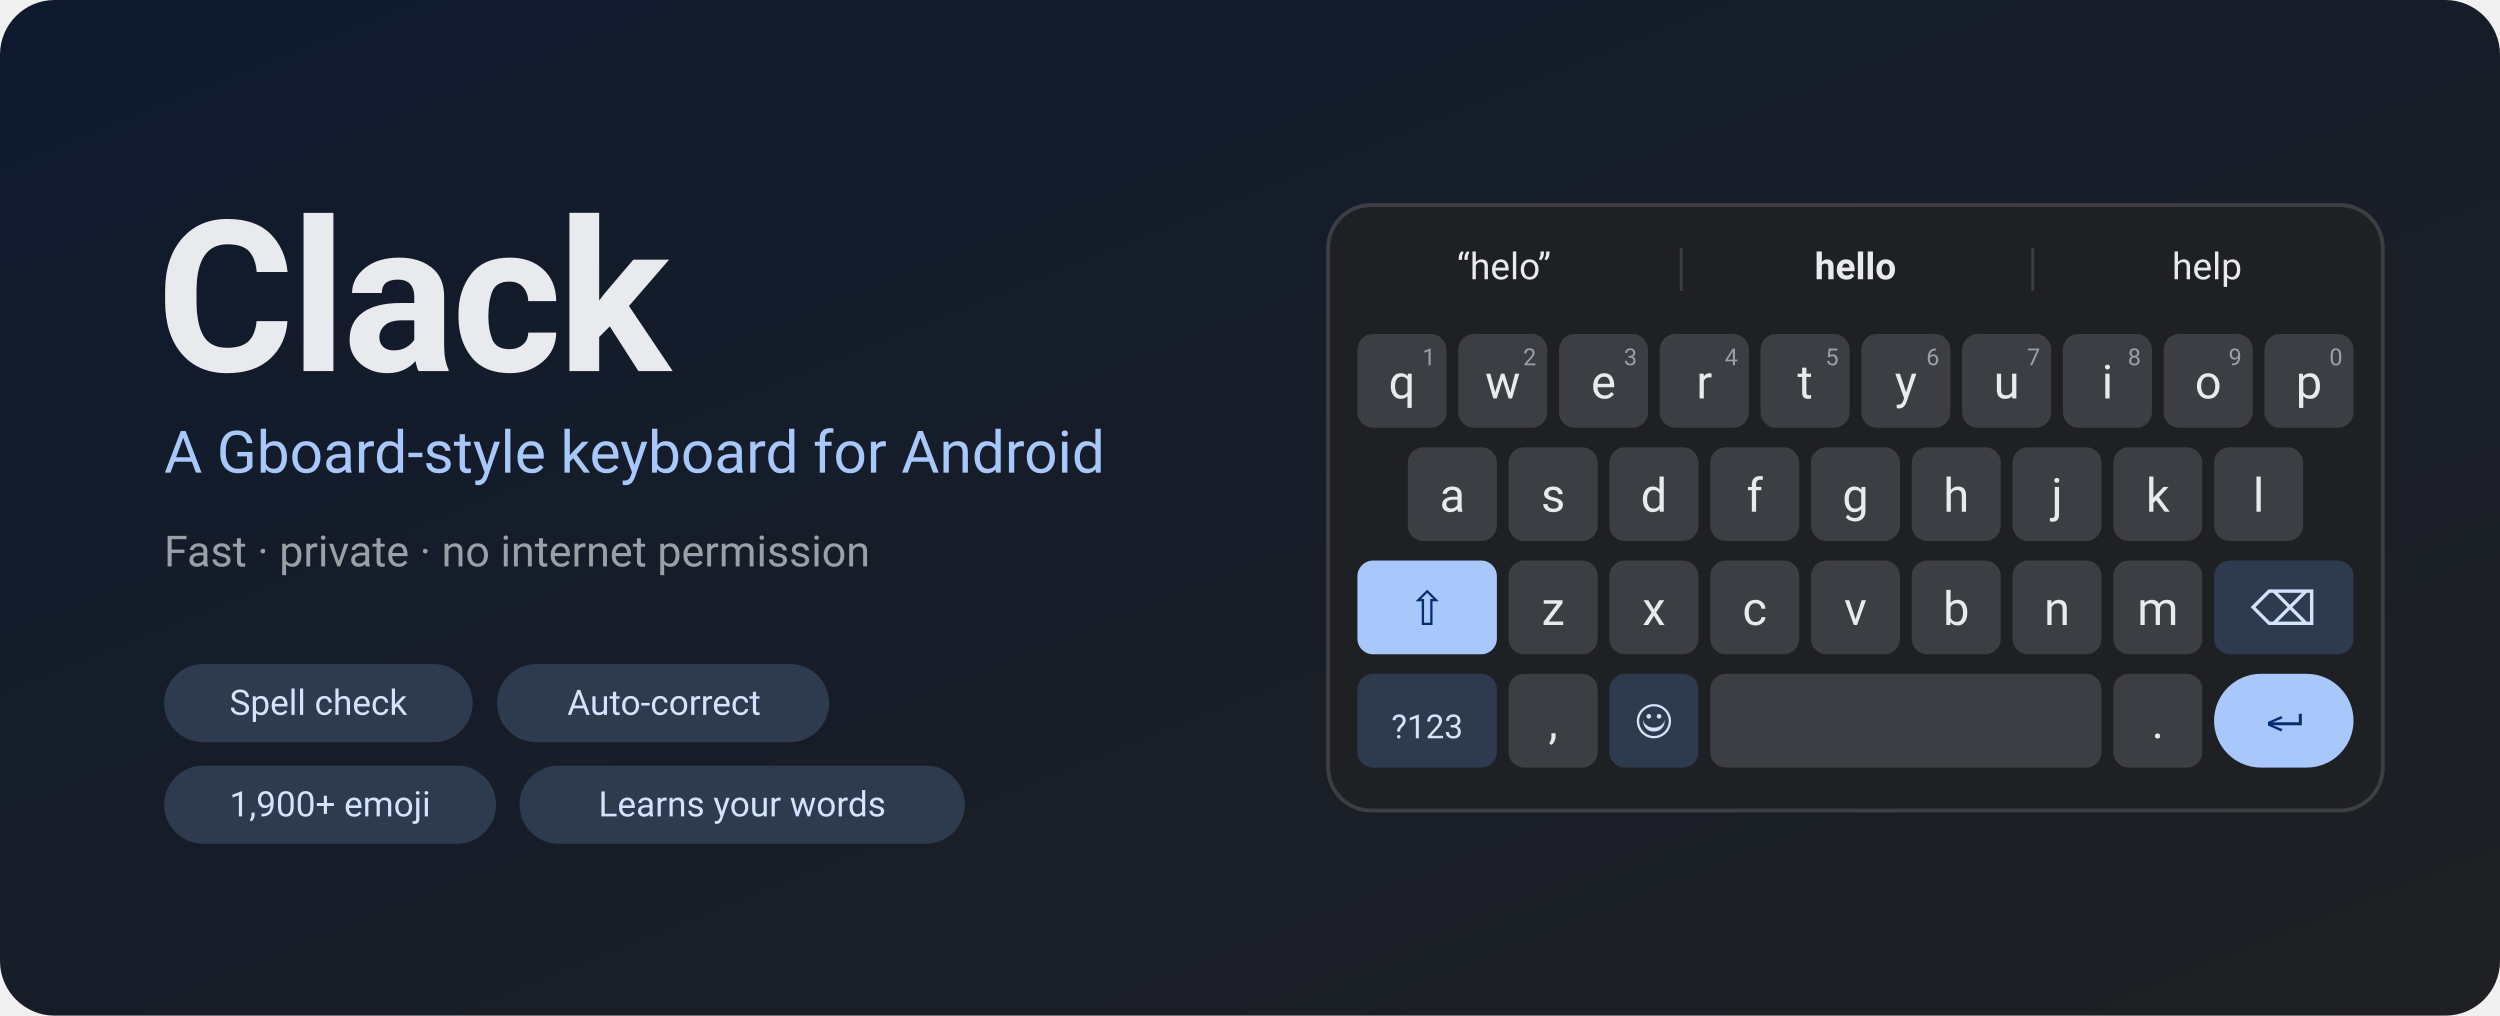
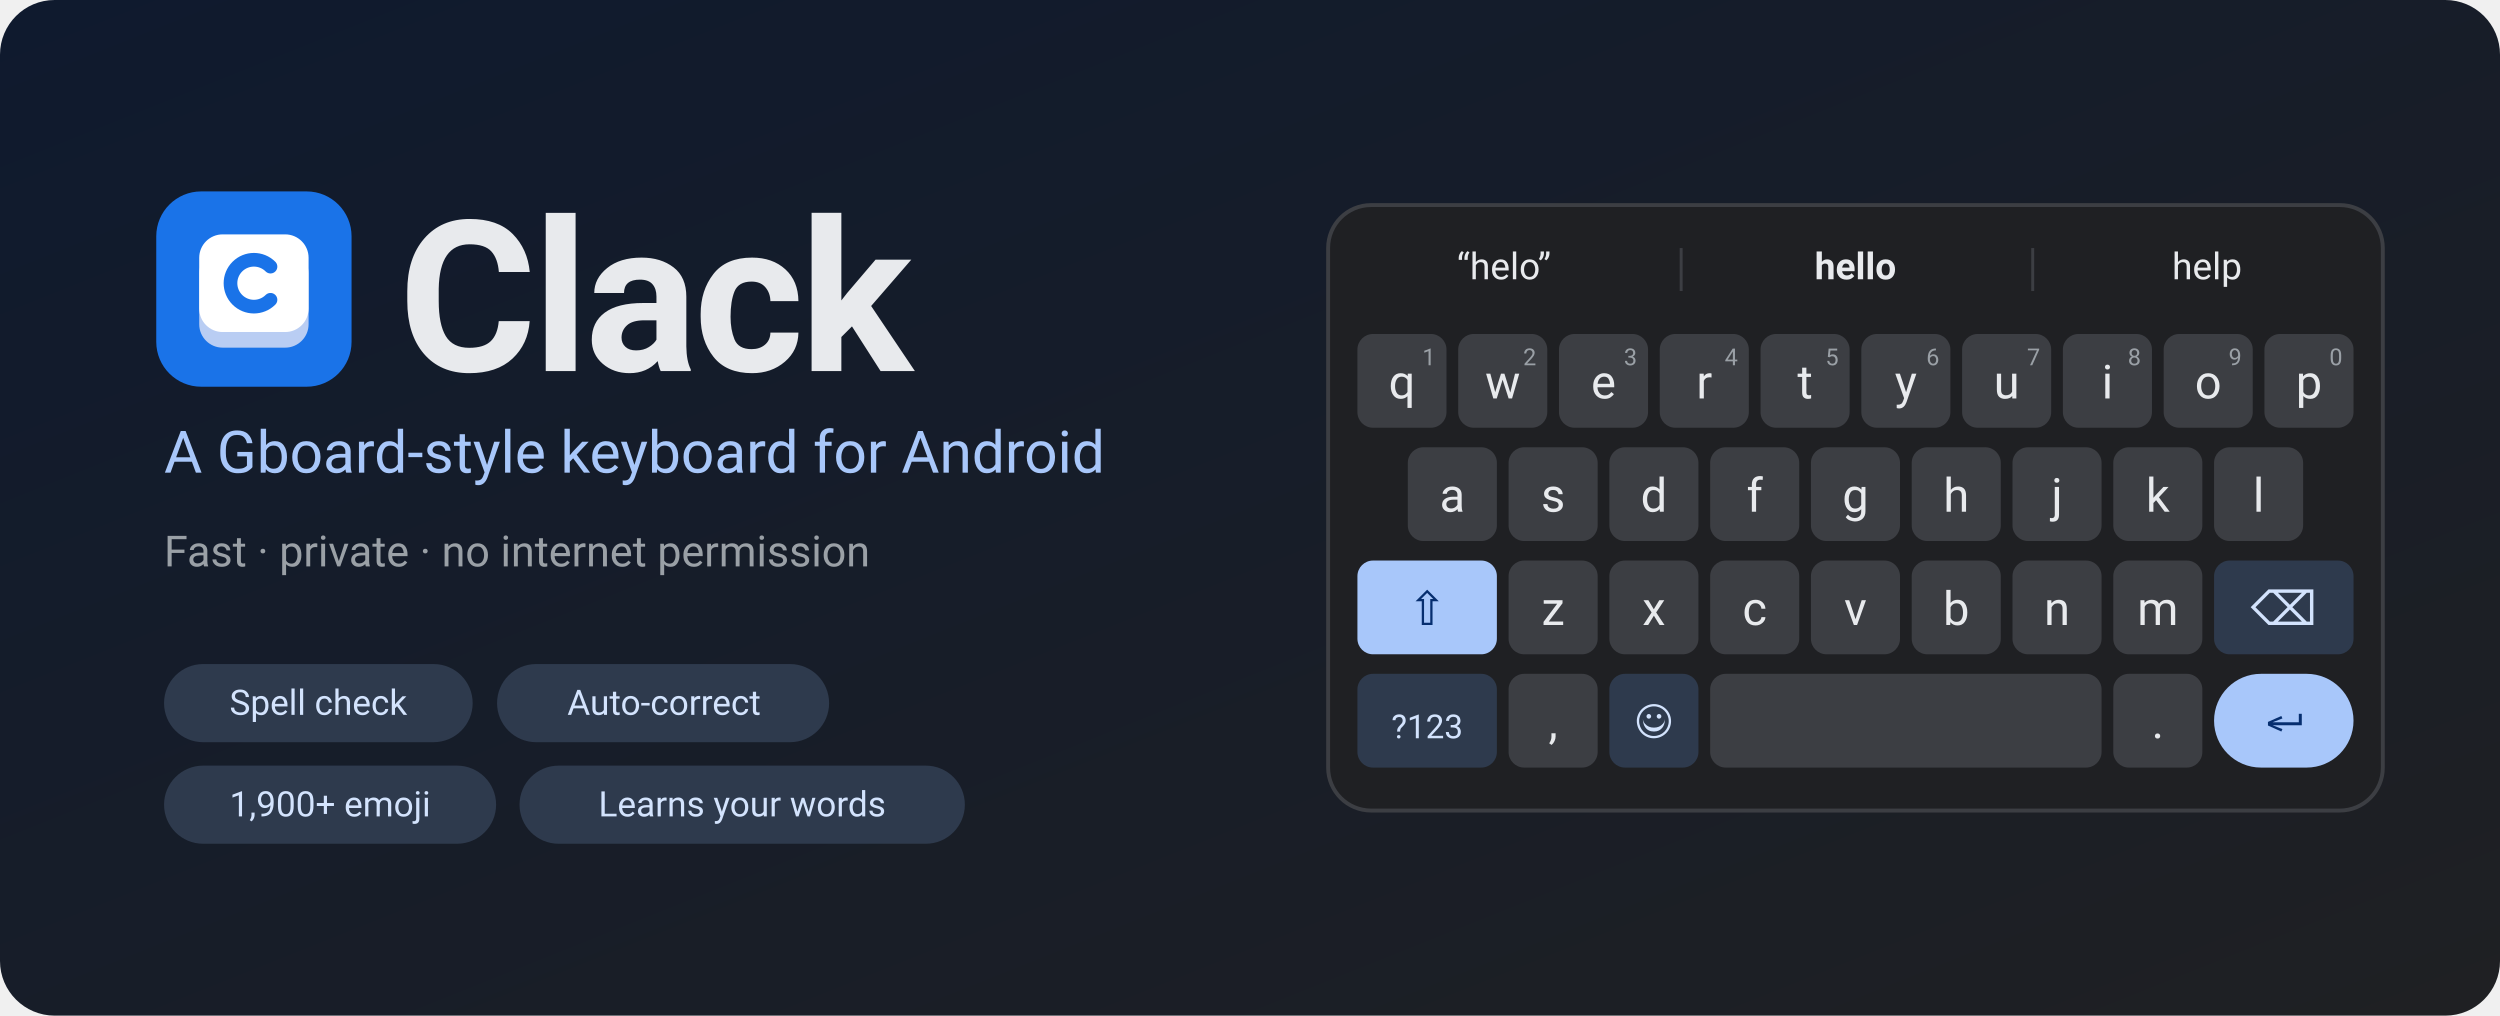
<svg xmlns="http://www.w3.org/2000/svg" width="1280" height="520" viewBox="0 0 1280 520">
  <defs>
    <linearGradient id="bg" x1="0" y1="0" x2="1" y2="1">
      <stop offset="0" stop-color="#0f1a2e" />
      <stop offset="1" stop-color="#1f2023" />
    </linearGradient>
  </defs>
  <rect width="1280" height="520" rx="28" fill="url(#bg)" />
-   <text x="80" y="190" font-family="Segoe UI, Roboto, Helvetica, Arial, sans-serif" font-size="108" font-weight="700" fill="#e8eaed" letter-spacing="-2">Clack</text>
+   <g transform="translate(80 98)">
+     <rect width="100" height="100" rx="23" fill="#1A73E8" />
+     <rect x="22" y="30" width="56" height="50" rx="12" fill="#B9CDF3" />
+     <rect x="22" y="22" width="56" height="50" rx="12" fill="#FFFFFF" />
+     <path d="M58.49 38.51 A12 12 0 1 0 58.49 55.49" fill="none" stroke="#1A73E8" stroke-width="7" stroke-linecap="round" />
+   </g>
+   <text x="204" y="190" font-family="Segoe UI, Roboto, Helvetica, Arial, sans-serif" font-size="108" font-weight="700" fill="#e8eaed" letter-spacing="-2">Clack</text>
  <text x="84" y="242" font-family="Segoe UI, Roboto, Helvetica, Arial, sans-serif" font-size="30" fill="#a8c7fa">A Gboard-style keyboard for Android</text>
  <text x="84" y="290" font-family="Segoe UI, Roboto, Helvetica, Arial, sans-serif" font-size="22" fill="#9aa0a6">Fast · private · no internet permission</text>
  <rect x="84" y="340" width="158" height="40" rx="20" fill="#2e3a4d" />
  <text x="163" y="366" text-anchor="middle" font-family="Segoe UI, Roboto, Helvetica, Arial, sans-serif" font-size="18" fill="#d3e3fd">Spell check</text>
  <rect x="254.5" y="340" width="170" height="40" rx="20" fill="#2e3a4d" />
  <text x="340" y="366" text-anchor="middle" font-family="Segoe UI, Roboto, Helvetica, Arial, sans-serif" font-size="18" fill="#d3e3fd">Auto-correct</text>
  <rect x="84" y="392" width="170" height="40" rx="20" fill="#2e3a4d" />
  <text x="169" y="418" text-anchor="middle" font-family="Segoe UI, Roboto, Helvetica, Arial, sans-serif" font-size="18" fill="#d3e3fd">1,900+ emoji</text>
  <rect x="266.0" y="392" width="228" height="40" rx="20" fill="#2e3a4d" />
  <text x="380" y="418" text-anchor="middle" font-family="Segoe UI, Roboto, Helvetica, Arial, sans-serif" font-size="18" fill="#d3e3fd">Learns your words</text>
  <rect x="680" y="105" width="540" height="310" rx="22" fill="#1f2023" stroke="#3c3e43" stroke-width="2" />
  <text x="770" y="143" text-anchor="middle" font-family="Segoe UI, Roboto, Helvetica, Arial, sans-serif" font-size="19" font-weight="400" fill="#e8eaed">“helo”</text>
  <text x="950" y="143" text-anchor="middle" font-family="Segoe UI, Roboto, Helvetica, Arial, sans-serif" font-size="19" font-weight="700" fill="#e8eaed">hello</text>
  <rect x="860" y="127" width="1.5" height="22" fill="#3c3e43" />
  <text x="1130" y="143" text-anchor="middle" font-family="Segoe UI, Roboto, Helvetica, Arial, sans-serif" font-size="19" font-weight="400" fill="#e8eaed">help</text>
  <rect x="1040" y="127" width="1.5" height="22" fill="#3c3e43" />
  <rect x="695.0" y="171.0" width="45.6" height="48" rx="8" fill="#3c3e43" />
  <text x="717.8" y="204.0" text-anchor="middle" font-family="Segoe UI, Roboto, Helvetica, Arial, sans-serif" font-size="24" fill="#e8eaed">q</text>
  <text x="731.6" y="187.0" text-anchor="middle" font-family="Segoe UI, Roboto, Helvetica, Arial, sans-serif" font-size="12" fill="#9aa0a6">1</text>
  <rect x="746.6" y="171.0" width="45.6" height="48" rx="8" fill="#3c3e43" />
  <text x="769.4" y="204.0" text-anchor="middle" font-family="Segoe UI, Roboto, Helvetica, Arial, sans-serif" font-size="24" fill="#e8eaed">w</text>
  <text x="783.2" y="187.0" text-anchor="middle" font-family="Segoe UI, Roboto, Helvetica, Arial, sans-serif" font-size="12" fill="#9aa0a6">2</text>
  <rect x="798.2" y="171.0" width="45.6" height="48" rx="8" fill="#3c3e43" />
  <text x="821.0" y="204.0" text-anchor="middle" font-family="Segoe UI, Roboto, Helvetica, Arial, sans-serif" font-size="24" fill="#e8eaed">e</text>
  <text x="834.8" y="187.0" text-anchor="middle" font-family="Segoe UI, Roboto, Helvetica, Arial, sans-serif" font-size="12" fill="#9aa0a6">3</text>
  <rect x="849.8" y="171.0" width="45.6" height="48" rx="8" fill="#3c3e43" />
  <text x="872.6" y="204.0" text-anchor="middle" font-family="Segoe UI, Roboto, Helvetica, Arial, sans-serif" font-size="24" fill="#e8eaed">r</text>
  <text x="886.4" y="187.0" text-anchor="middle" font-family="Segoe UI, Roboto, Helvetica, Arial, sans-serif" font-size="12" fill="#9aa0a6">4</text>
  <rect x="901.4" y="171.0" width="45.6" height="48" rx="8" fill="#3c3e43" />
  <text x="924.2" y="204.0" text-anchor="middle" font-family="Segoe UI, Roboto, Helvetica, Arial, sans-serif" font-size="24" fill="#e8eaed">t</text>
  <text x="938.0" y="187.0" text-anchor="middle" font-family="Segoe UI, Roboto, Helvetica, Arial, sans-serif" font-size="12" fill="#9aa0a6">5</text>
  <rect x="953.0" y="171.0" width="45.6" height="48" rx="8" fill="#3c3e43" />
  <text x="975.8" y="204.0" text-anchor="middle" font-family="Segoe UI, Roboto, Helvetica, Arial, sans-serif" font-size="24" fill="#e8eaed">y</text>
  <text x="989.6" y="187.0" text-anchor="middle" font-family="Segoe UI, Roboto, Helvetica, Arial, sans-serif" font-size="12" fill="#9aa0a6">6</text>
  <rect x="1004.6" y="171.0" width="45.6" height="48" rx="8" fill="#3c3e43" />
  <text x="1027.4" y="204.0" text-anchor="middle" font-family="Segoe UI, Roboto, Helvetica, Arial, sans-serif" font-size="24" fill="#e8eaed">u</text>
  <text x="1041.2" y="187.0" text-anchor="middle" font-family="Segoe UI, Roboto, Helvetica, Arial, sans-serif" font-size="12" fill="#9aa0a6">7</text>
  <rect x="1056.2" y="171.0" width="45.6" height="48" rx="8" fill="#3c3e43" />
  <text x="1079.0" y="204.0" text-anchor="middle" font-family="Segoe UI, Roboto, Helvetica, Arial, sans-serif" font-size="24" fill="#e8eaed">i</text>
  <text x="1092.8" y="187.0" text-anchor="middle" font-family="Segoe UI, Roboto, Helvetica, Arial, sans-serif" font-size="12" fill="#9aa0a6">8</text>
  <rect x="1107.8" y="171.0" width="45.6" height="48" rx="8" fill="#3c3e43" />
  <text x="1130.6" y="204.0" text-anchor="middle" font-family="Segoe UI, Roboto, Helvetica, Arial, sans-serif" font-size="24" fill="#e8eaed">o</text>
  <text x="1144.4" y="187.0" text-anchor="middle" font-family="Segoe UI, Roboto, Helvetica, Arial, sans-serif" font-size="12" fill="#9aa0a6">9</text>
  <rect x="1159.4" y="171.0" width="45.6" height="48" rx="8" fill="#3c3e43" />
  <text x="1182.2" y="204.0" text-anchor="middle" font-family="Segoe UI, Roboto, Helvetica, Arial, sans-serif" font-size="24" fill="#e8eaed">p</text>
  <text x="1196.0" y="187.0" text-anchor="middle" font-family="Segoe UI, Roboto, Helvetica, Arial, sans-serif" font-size="12" fill="#9aa0a6">0</text>
  <rect x="720.8" y="229.0" width="45.6" height="48" rx="8" fill="#3c3e43" />
  <text x="743.6" y="262.0" text-anchor="middle" font-family="Segoe UI, Roboto, Helvetica, Arial, sans-serif" font-size="24" fill="#e8eaed">a</text>
  <rect x="772.4" y="229.0" width="45.6" height="48" rx="8" fill="#3c3e43" />
  <text x="795.2" y="262.0" text-anchor="middle" font-family="Segoe UI, Roboto, Helvetica, Arial, sans-serif" font-size="24" fill="#e8eaed">s</text>
  <rect x="824.0" y="229.0" width="45.6" height="48" rx="8" fill="#3c3e43" />
  <text x="846.8" y="262.0" text-anchor="middle" font-family="Segoe UI, Roboto, Helvetica, Arial, sans-serif" font-size="24" fill="#e8eaed">d</text>
  <rect x="875.6" y="229.0" width="45.6" height="48" rx="8" fill="#3c3e43" />
  <text x="898.4" y="262.0" text-anchor="middle" font-family="Segoe UI, Roboto, Helvetica, Arial, sans-serif" font-size="24" fill="#e8eaed">f</text>
  <rect x="927.2" y="229.0" width="45.6" height="48" rx="8" fill="#3c3e43" />
  <text x="950.0" y="262.0" text-anchor="middle" font-family="Segoe UI, Roboto, Helvetica, Arial, sans-serif" font-size="24" fill="#e8eaed">g</text>
  <rect x="978.8" y="229.0" width="45.6" height="48" rx="8" fill="#3c3e43" />
  <text x="1001.6" y="262.0" text-anchor="middle" font-family="Segoe UI, Roboto, Helvetica, Arial, sans-serif" font-size="24" fill="#e8eaed">h</text>
  <rect x="1030.4" y="229.0" width="45.6" height="48" rx="8" fill="#3c3e43" />
  <text x="1053.2" y="262.0" text-anchor="middle" font-family="Segoe UI, Roboto, Helvetica, Arial, sans-serif" font-size="24" fill="#e8eaed">j</text>
  <rect x="1082.0" y="229.0" width="45.6" height="48" rx="8" fill="#3c3e43" />
  <text x="1104.8" y="262.0" text-anchor="middle" font-family="Segoe UI, Roboto, Helvetica, Arial, sans-serif" font-size="24" fill="#e8eaed">k</text>
  <rect x="1133.6" y="229.0" width="45.6" height="48" rx="8" fill="#3c3e43" />
  <text x="1156.4" y="262.0" text-anchor="middle" font-family="Segoe UI, Roboto, Helvetica, Arial, sans-serif" font-size="24" fill="#e8eaed">l</text>
  <rect x="695.0" y="287.0" width="71.4" height="48" rx="8" fill="#a8c7fa" />
  <text x="730.7" y="320.0" text-anchor="middle" font-family="Segoe UI, Roboto, Helvetica, Arial, sans-serif" font-size="24" fill="#062e6f">⇧</text>
  <rect x="772.4" y="287.0" width="45.6" height="48" rx="8" fill="#3c3e43" />
  <text x="795.2" y="320.0" text-anchor="middle" font-family="Segoe UI, Roboto, Helvetica, Arial, sans-serif" font-size="24" fill="#e8eaed">z</text>
  <rect x="824.0" y="287.0" width="45.6" height="48" rx="8" fill="#3c3e43" />
  <text x="846.8" y="320.0" text-anchor="middle" font-family="Segoe UI, Roboto, Helvetica, Arial, sans-serif" font-size="24" fill="#e8eaed">x</text>
  <rect x="875.6" y="287.0" width="45.6" height="48" rx="8" fill="#3c3e43" />
  <text x="898.4" y="320.0" text-anchor="middle" font-family="Segoe UI, Roboto, Helvetica, Arial, sans-serif" font-size="24" fill="#e8eaed">c</text>
  <rect x="927.2" y="287.0" width="45.6" height="48" rx="8" fill="#3c3e43" />
  <text x="950.0" y="320.0" text-anchor="middle" font-family="Segoe UI, Roboto, Helvetica, Arial, sans-serif" font-size="24" fill="#e8eaed">v</text>
  <rect x="978.8" y="287.0" width="45.6" height="48" rx="8" fill="#3c3e43" />
  <text x="1001.6" y="320.0" text-anchor="middle" font-family="Segoe UI, Roboto, Helvetica, Arial, sans-serif" font-size="24" fill="#e8eaed">b</text>
  <rect x="1030.4" y="287.0" width="45.6" height="48" rx="8" fill="#3c3e43" />
  <text x="1053.2" y="320.0" text-anchor="middle" font-family="Segoe UI, Roboto, Helvetica, Arial, sans-serif" font-size="24" fill="#e8eaed">n</text>
  <rect x="1082.0" y="287.0" width="45.6" height="48" rx="8" fill="#3c3e43" />
  <text x="1104.8" y="320.0" text-anchor="middle" font-family="Segoe UI, Roboto, Helvetica, Arial, sans-serif" font-size="24" fill="#e8eaed">m</text>
  <rect x="1133.6" y="287.0" width="71.4" height="48" rx="8" fill="#2e3a4d" />
  <text x="1169.3" y="320.0" text-anchor="middle" font-family="Segoe UI, Roboto, Helvetica, Arial, sans-serif" font-size="24" fill="#d3e3fd">⌫</text>
  <rect x="695.0" y="345.0" width="71.4" height="48" rx="8" fill="#2e3a4d" />
  <text x="730.7" y="378.0" text-anchor="middle" font-family="Segoe UI, Roboto, Helvetica, Arial, sans-serif" font-size="17" fill="#d3e3fd">?123</text>
  <rect x="772.4" y="345.0" width="45.6" height="48" rx="8" fill="#3c3e43" />
  <text x="795.2" y="378.0" text-anchor="middle" font-family="Segoe UI, Roboto, Helvetica, Arial, sans-serif" font-size="24" fill="#e8eaed">,</text>
  <rect x="824.0" y="345.0" width="45.6" height="48" rx="8" fill="#2e3a4d" />
  <text x="846.8" y="378.0" text-anchor="middle" font-family="Segoe UI, Roboto, Helvetica, Arial, sans-serif" font-size="24" fill="#d3e3fd">☺</text>
  <rect x="875.6" y="345.0" width="200.4" height="48" rx="8" fill="#3c3e43" />
  <rect x="1082.0" y="345.0" width="45.6" height="48" rx="8" fill="#3c3e43" />
  <text x="1104.8" y="378.0" text-anchor="middle" font-family="Segoe UI, Roboto, Helvetica, Arial, sans-serif" font-size="24" fill="#e8eaed">.</text>
  <rect x="1133.6" y="345.0" width="71.4" height="48" rx="24" fill="#a8c7fa" />
  <text x="1169.3" y="378.0" text-anchor="middle" font-family="Segoe UI, Roboto, Helvetica, Arial, sans-serif" font-size="24" fill="#062e6f">↵</text>
</svg>
